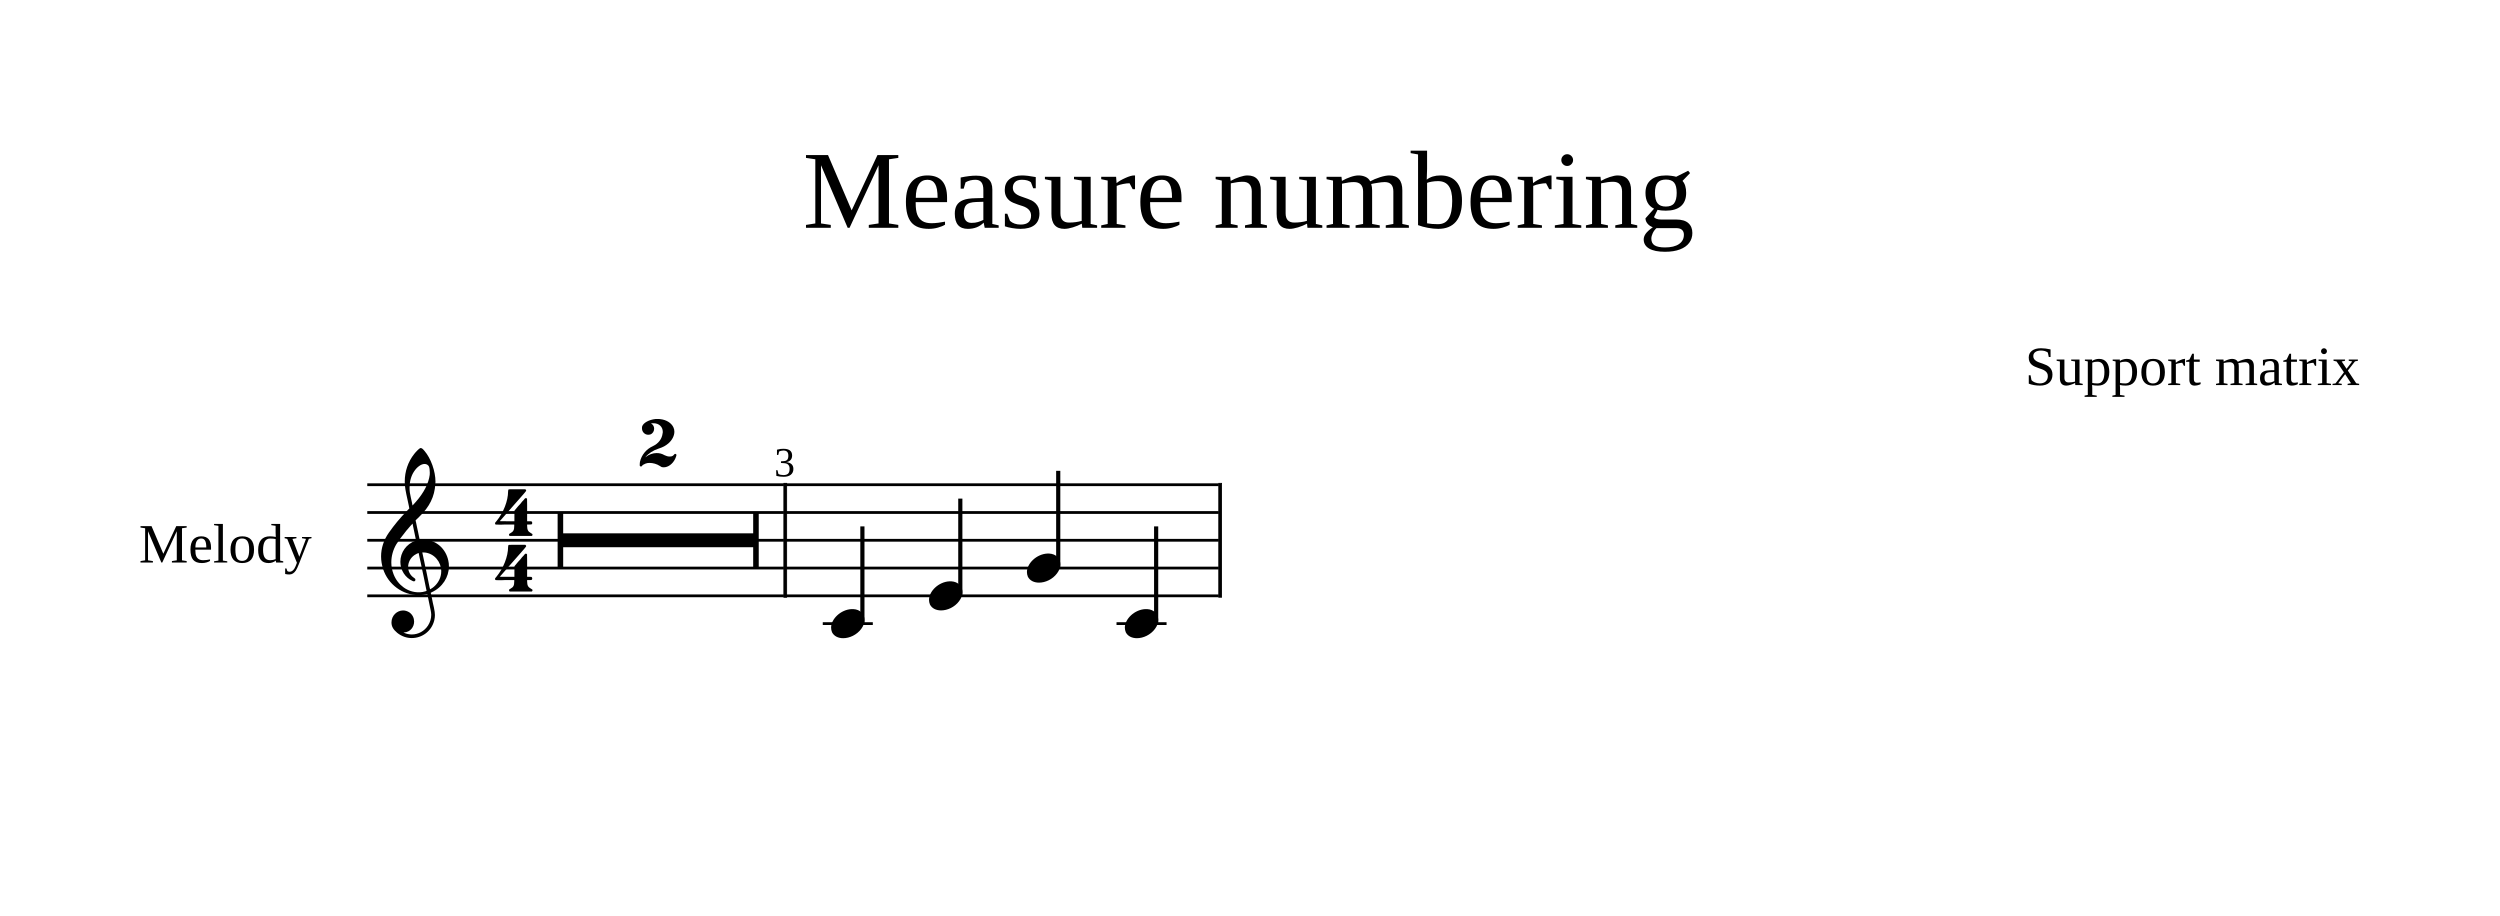
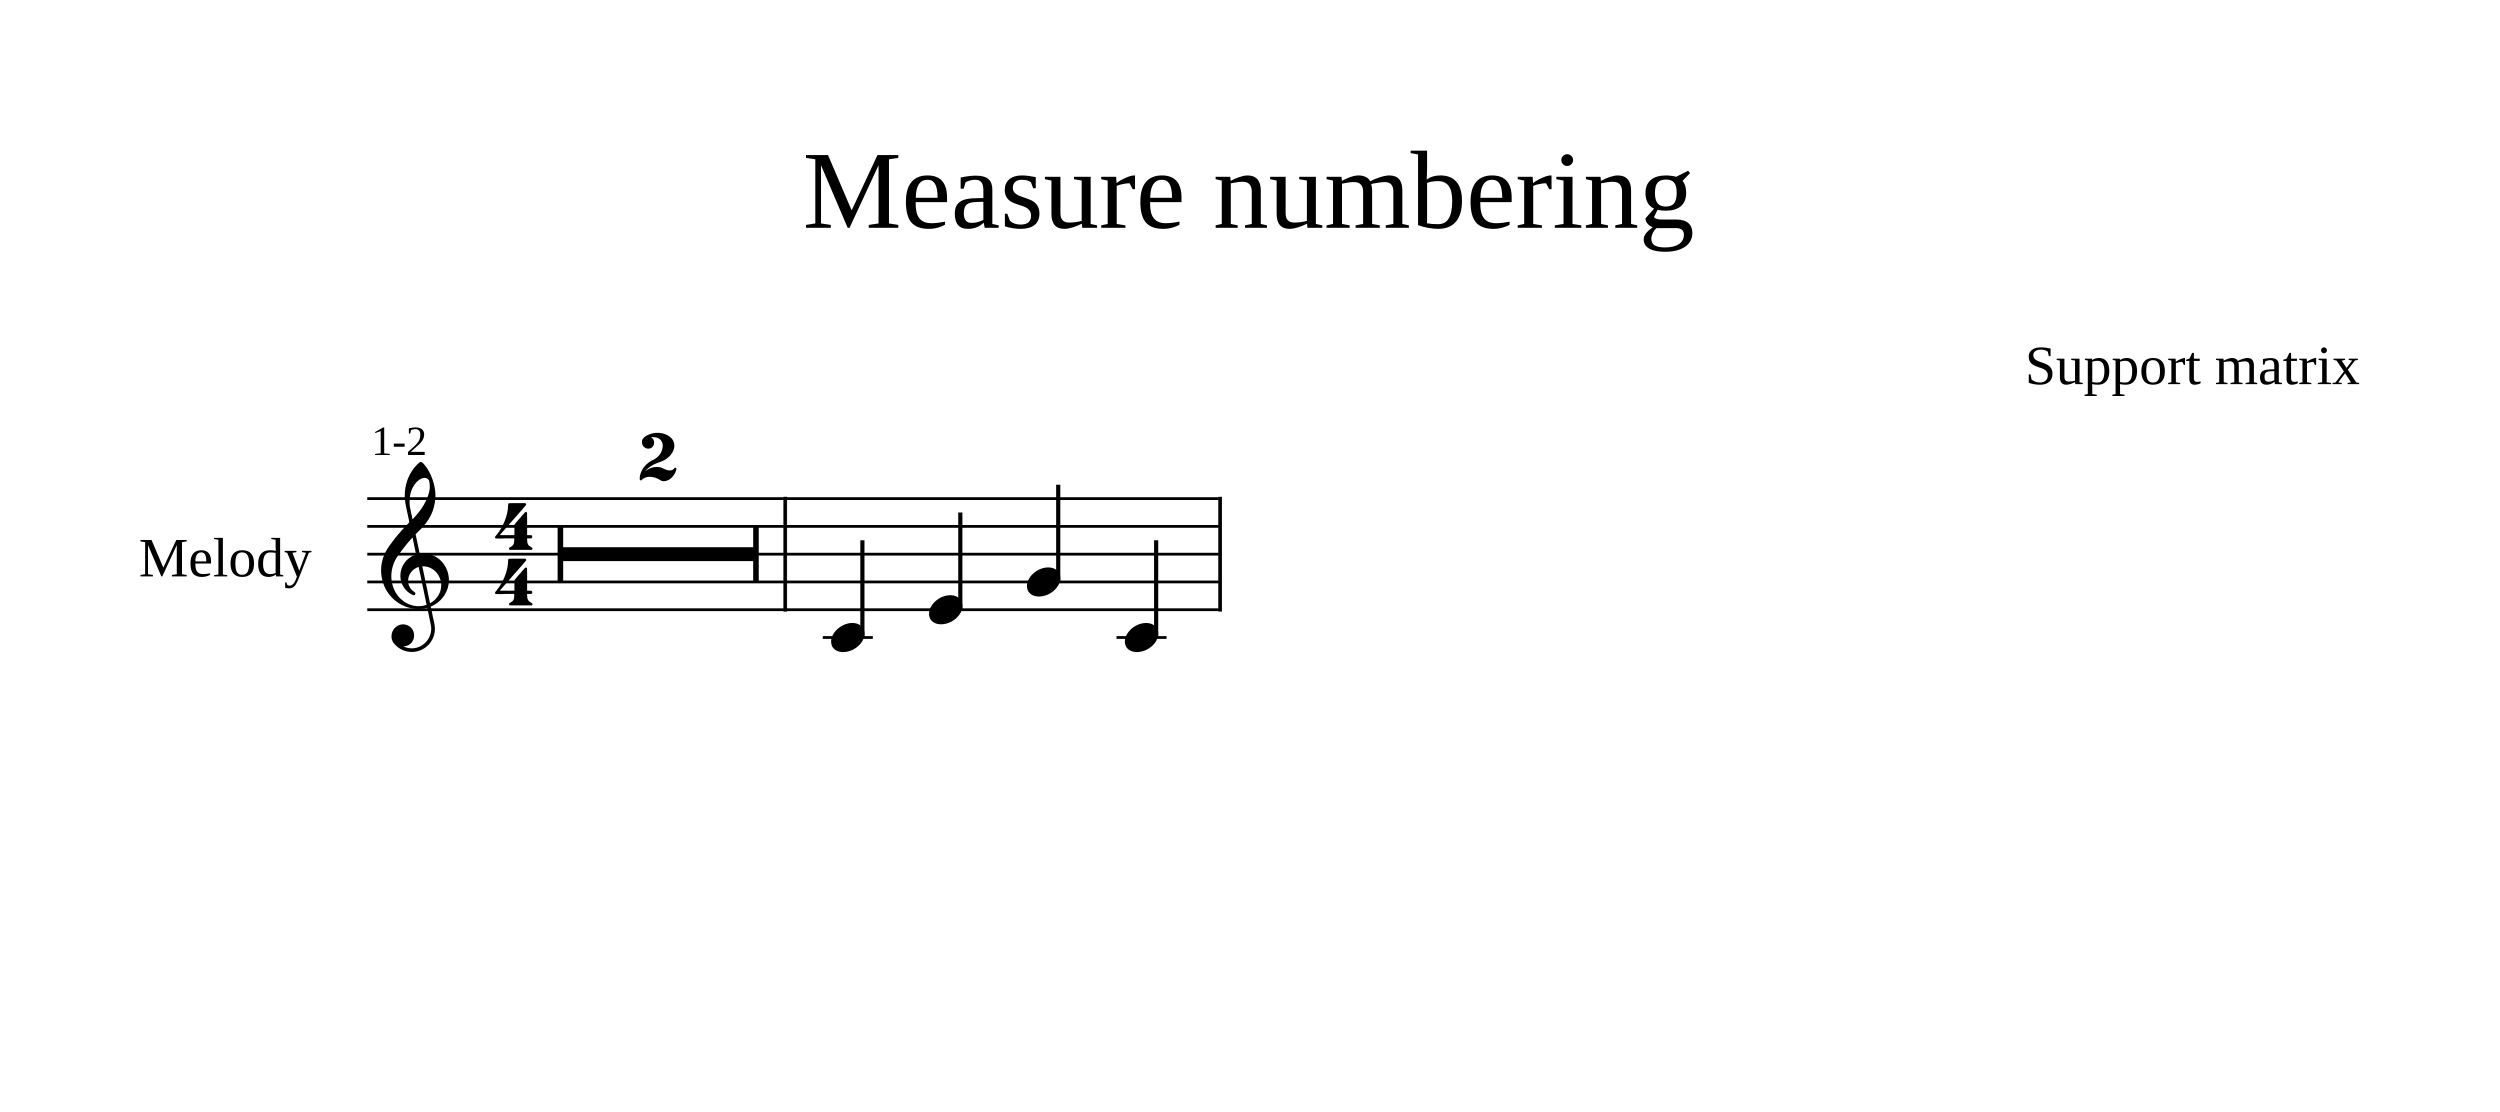
- <svg xmlns="http://www.w3.org/2000/svg" id="osmdSvgPage1" width="900" height="329.5" viewBox="0 0 900 329.5" style="background-color: rgb(255, 255, 255);">
+ <svg xmlns="http://www.w3.org/2000/svg" id="osmdSvgPage1" width="900" height="400" viewBox="0 0 900 400" style="background-color: rgb(255, 255, 255);">
  <g class="staffline" id="Melody0-1">
    <g class="vf-measure multi" id="1">
-       <path stroke-width="1" fill="none" stroke="#000000" stroke-dasharray="none" d="M132.217 174.5L282.195 174.5" />
-       <path stroke-width="1" fill="none" stroke="#000000" stroke-dasharray="none" d="M132.217 184.5L282.195 184.5" />
-       <path stroke-width="1" fill="none" stroke="#000000" stroke-dasharray="none" d="M132.217 194.5L282.195 194.5" />
-       <path stroke-width="1" fill="none" stroke="#000000" stroke-dasharray="none" d="M132.217 204.5L282.195 204.5" />
-       <path stroke-width="1" fill="none" stroke="#000000" stroke-dasharray="none" d="M132.217 214.5L282.195 214.5" />
-       <rect stroke-width="0.3" fill="#000000" stroke="#000000" stroke-dasharray="none" x="282.195" y="174" width="1" height="41" />
+       <path stroke-width="1" fill="none" stroke="#000000" stroke-dasharray="none" d="M132.217 179.5L282.195 179.5" />
+       <path stroke-width="1" fill="none" stroke="#000000" stroke-dasharray="none" d="M132.217 189.5L282.195 189.5" />
+       <path stroke-width="1" fill="none" stroke="#000000" stroke-dasharray="none" d="M132.217 199.5L282.195 199.5" />
+       <path stroke-width="1" fill="none" stroke="#000000" stroke-dasharray="none" d="M132.217 209.5L282.195 209.5" />
+       <path stroke-width="1" fill="none" stroke="#000000" stroke-dasharray="none" d="M132.217 219.5L282.195 219.5" />
+       <rect stroke-width="0.3" fill="#000000" stroke="#000000" stroke-dasharray="none" x="282.195" y="179" width="1" height="41" />
      <g class="vf-clef">
-         <path stroke-width="0.3" fill="#000000" stroke="none" stroke-dasharray="none" d="M151.271 161.329C151.329 161.3,151.386 161.3,151.473 161.3C151.818 161.3,152.222 161.588,152.798 162.308C155.13 164.986,156.772 169.652,156.772 173.454C156.772 173.742,156.714 173.972,156.714 174.26C156.455 178.782,154.612 182.497,150.954 186.01L149.975 186.961L149.63 187.335L149.63 187.45L149.831 188.314L150.148 189.87L150.465 191.31C150.897 193.268,151.07 194.276,151.07 194.276C151.07 194.276,151.07 194.276,151.07 194.276C151.07 194.276,151.185 194.276,151.329 194.247C151.473 194.247,151.934 194.19,152.423 194.19C152.769 194.19,153.114 194.247,153.287 194.247C157.348 194.766,160.487 197.674,161.38 201.764C161.553 202.426,161.61 203.146,161.61 203.866C161.61 207.754,159.278 211.47,155.39 213.226C155.159 213.37,155.073 213.399,155.073 213.399L155.073 213.428C155.073 213.428,155.246 214.09,155.39 214.839L155.822 217.028L156.225 218.785C156.455 219.908,156.57 220.714,156.57 221.434C156.57 222.068,156.484 222.644,156.34 223.306C155.361 227.31,151.876 229.7,148.247 229.7C146.462 229.7,144.618 229.124,143.006 227.828C141.566 226.618,140.932 225.524,140.932 224.084C140.932 221.55,142.977 219.764,145.108 219.764C145.857 219.764,146.606 219.994,147.326 220.426C148.535 221.262,149.082 222.529,149.082 223.767C149.082 225.668,147.758 227.54,145.482 227.684L145.252 227.684L145.425 227.799C146.375 228.202,147.326 228.404,148.247 228.404C150.58 228.404,152.769 227.223,154.094 225.178C154.842 224.026,155.246 222.673,155.246 221.319C155.246 220.801,155.159 220.282,155.044 219.706C155.044 219.649,154.958 219.188,154.842 218.756C154.209 215.646,153.834 213.831,153.834 213.831C153.834 213.831,153.834 213.831,153.834 213.831C153.777 213.831,153.662 213.831,153.575 213.889C153.287 213.946,152.682 214.09,152.423 214.119C151.79 214.206,151.185 214.234,150.609 214.234C144.964 214.234,139.722 210.433,137.908 204.817C137.447 203.319,137.188 201.822,137.188 200.324C137.188 197.329,138.138 194.391,139.982 191.77C141.998 188.919,144.014 186.471,146.49 183.937L147.354 183.044L147.153 181.978L146.778 180.222L146.289 177.975C146.145 177.14,145.972 176.334,145.943 176.161C145.799 175.21,145.713 174.289,145.713 173.338C145.713 169.71,146.894 166.225,149.111 163.431C149.774 162.567,150.954 161.415,151.271 161.329M153.028 167.031C152.97 167.031,152.884 167.031,152.798 167.031C151.617 167.031,150.09 168.126,149.054 169.738C147.988 171.322,147.441 173.425,147.441 175.585C147.441 176.161,147.47 176.766,147.556 177.37C147.642 177.802,147.671 178.09,147.902 179.127L148.305 180.942C148.42 181.489,148.506 181.921,148.506 181.978L148.506 181.978C148.535 181.978,149.428 180.999,149.716 180.654C152.596 177.399,154.324 173.972,154.698 170.948C154.727 170.66,154.727 170.43,154.727 170.142C154.727 169.249,154.612 168.385,154.41 167.924C154.18 167.463,153.662 167.089,153.028 167.031M148.679 189.294C148.622 188.89,148.535 188.574,148.535 188.516C148.535 188.516,148.535 188.516,148.506 188.516C148.449 188.516,147.21 189.956,146.346 190.964C144.878 192.75,143.322 194.881,142.689 195.918C141.479 197.962,140.874 200.238,140.874 202.484C140.874 203.953,141.162 205.364,141.681 206.718C143.236 210.721,146.807 213.226,150.695 213.226C151.156 213.226,151.674 213.198,152.164 213.111C152.798 212.996,153.575 212.766,153.575 212.679L153.575 212.679C153.575 212.679,153.518 212.391,153.431 212.074L152.596 207.956L151.934 204.874L151.502 202.743L151.041 200.67C150.81 199.431,150.724 199.114,150.724 199.114C150.724 199.114,150.724 199.086,150.695 199.086C150.522 199.086,149.601 199.546,149.198 199.834C147.7 200.871,146.922 202.513,146.922 204.126C146.922 205.652,147.671 207.178,149.111 208.071C149.428 208.273,149.543 208.446,149.543 208.647C149.543 208.676,149.543 208.762,149.543 208.791C149.486 209.137,149.284 209.281,148.996 209.281C148.881 209.281,148.737 209.252,148.564 209.166C145.914 208.014,144.129 205.278,144.129 202.282L144.129 202.282C144.129 198.826,146.289 195.831,149.601 194.65L149.774 194.593L149.486 193.153L148.679 189.294M152.999 198.913C152.769 198.884,152.538 198.884,152.366 198.884C152.308 198.884,152.222 198.884,152.164 198.884L152.02 198.884L152.135 199.402L152.74 202.225L153.114 204.068L153.518 205.882L154.324 209.886L154.641 211.412C154.756 211.815,154.814 212.161,154.842 212.161C154.842 212.161,154.842 212.161,154.842 212.161C154.871 212.161,155.361 211.873,155.678 211.642C157.146 210.606,158.241 208.993,158.644 207.322C158.788 206.775,158.846 206.199,158.846 205.652C158.846 202.311,156.369 199.287,152.999 198.913" />
+         <path stroke-width="0.3" fill="#000000" stroke="none" stroke-dasharray="none" d="M151.271 166.329C151.329 166.3,151.386 166.3,151.473 166.3C151.818 166.3,152.222 166.588,152.798 167.308C155.13 169.986,156.772 174.652,156.772 178.454C156.772 178.742,156.714 178.972,156.714 179.26C156.455 183.782,154.612 187.497,150.954 191.01L149.975 191.961L149.63 192.335L149.63 192.45L149.831 193.314L150.148 194.87L150.465 196.31C150.897 198.268,151.07 199.276,151.07 199.276C151.07 199.276,151.07 199.276,151.07 199.276C151.07 199.276,151.185 199.276,151.329 199.247C151.473 199.247,151.934 199.19,152.423 199.19C152.769 199.19,153.114 199.247,153.287 199.247C157.348 199.766,160.487 202.674,161.38 206.764C161.553 207.426,161.61 208.146,161.61 208.866C161.61 212.754,159.278 216.47,155.39 218.226C155.159 218.37,155.073 218.399,155.073 218.399L155.073 218.428C155.073 218.428,155.246 219.09,155.39 219.839L155.822 222.028L156.225 223.785C156.455 224.908,156.57 225.714,156.57 226.434C156.57 227.068,156.484 227.644,156.34 228.306C155.361 232.31,151.876 234.7,148.247 234.7C146.462 234.7,144.618 234.124,143.006 232.828C141.566 231.618,140.932 230.524,140.932 229.084C140.932 226.55,142.977 224.764,145.108 224.764C145.857 224.764,146.606 224.994,147.326 225.426C148.535 226.262,149.082 227.529,149.082 228.767C149.082 230.668,147.758 232.54,145.482 232.684L145.252 232.684L145.425 232.799C146.375 233.202,147.326 233.404,148.247 233.404C150.58 233.404,152.769 232.223,154.094 230.178C154.842 229.026,155.246 227.673,155.246 226.319C155.246 225.801,155.159 225.282,155.044 224.706C155.044 224.649,154.958 224.188,154.842 223.756C154.209 220.646,153.834 218.831,153.834 218.831C153.834 218.831,153.834 218.831,153.834 218.831C153.777 218.831,153.662 218.831,153.575 218.889C153.287 218.946,152.682 219.09,152.423 219.119C151.79 219.206,151.185 219.234,150.609 219.234C144.964 219.234,139.722 215.433,137.908 209.817C137.447 208.319,137.188 206.822,137.188 205.324C137.188 202.329,138.138 199.391,139.982 196.77C141.998 193.919,144.014 191.471,146.49 188.937L147.354 188.044L147.153 186.978L146.778 185.222L146.289 182.975C146.145 182.14,145.972 181.334,145.943 181.161C145.799 180.21,145.713 179.289,145.713 178.338C145.713 174.71,146.894 171.225,149.111 168.431C149.774 167.567,150.954 166.415,151.271 166.329M153.028 172.031C152.97 172.031,152.884 172.031,152.798 172.031C151.617 172.031,150.09 173.126,149.054 174.738C147.988 176.322,147.441 178.425,147.441 180.585C147.441 181.161,147.47 181.766,147.556 182.37C147.642 182.802,147.671 183.09,147.902 184.127L148.305 185.942C148.42 186.489,148.506 186.921,148.506 186.978L148.506 186.978C148.535 186.978,149.428 185.999,149.716 185.654C152.596 182.399,154.324 178.972,154.698 175.948C154.727 175.66,154.727 175.43,154.727 175.142C154.727 174.249,154.612 173.385,154.41 172.924C154.18 172.463,153.662 172.089,153.028 172.031M148.679 194.294C148.622 193.89,148.535 193.574,148.535 193.516C148.535 193.516,148.535 193.516,148.506 193.516C148.449 193.516,147.21 194.956,146.346 195.964C144.878 197.75,143.322 199.881,142.689 200.918C141.479 202.962,140.874 205.238,140.874 207.484C140.874 208.953,141.162 210.364,141.681 211.718C143.236 215.721,146.807 218.226,150.695 218.226C151.156 218.226,151.674 218.198,152.164 218.111C152.798 217.996,153.575 217.766,153.575 217.679L153.575 217.679C153.575 217.679,153.518 217.391,153.431 217.074L152.596 212.956L151.934 209.874L151.502 207.743L151.041 205.67C150.81 204.431,150.724 204.114,150.724 204.114C150.724 204.114,150.724 204.086,150.695 204.086C150.522 204.086,149.601 204.546,149.198 204.834C147.7 205.871,146.922 207.513,146.922 209.126C146.922 210.652,147.671 212.178,149.111 213.071C149.428 213.273,149.543 213.446,149.543 213.647C149.543 213.676,149.543 213.762,149.543 213.791C149.486 214.137,149.284 214.281,148.996 214.281C148.881 214.281,148.737 214.252,148.564 214.166C145.914 213.014,144.129 210.278,144.129 207.282L144.129 207.282C144.129 203.826,146.289 200.831,149.601 199.65L149.774 199.593L149.486 198.153L148.679 194.294M152.999 203.913C152.769 203.884,152.538 203.884,152.366 203.884C152.308 203.884,152.222 203.884,152.164 203.884L152.02 203.884L152.135 204.402L152.74 207.225L153.114 209.068L153.518 210.882L154.324 214.886L154.641 216.412C154.756 216.815,154.814 217.161,154.842 217.161C154.842 217.161,154.842 217.161,154.842 217.161C154.871 217.161,155.361 216.873,155.678 216.642C157.146 215.606,158.241 213.993,158.644 212.322C158.788 211.775,158.846 211.199,158.846 210.652C158.846 207.311,156.369 204.287,152.999 203.913" />
      </g>
      <g class="vf-timesignature">
-         <path stroke-width="0.3" fill="#000000" stroke="none" stroke-dasharray="none" d="M183.228 176.154C183.257 176.126,183.66 176.126,184.898 176.126C185.273 176.126,185.676 176.126,186.194 176.126L189.103 176.126L189.19 176.212C189.334 176.298,189.42 176.442,189.42 176.558C189.42 176.73,189.334 176.846,189.218 176.961C189.19 177.047,188.93 177.278,188.758 177.537L187.231 179.294L185.273 181.511L184.236 182.692L182.681 184.478L180.636 186.81C180.29 187.242,179.916 187.588,179.916 187.588C179.916 187.588,179.916 187.588,179.916 187.588C179.916 187.646,180.175 187.646,182.566 187.646L185.186 187.646L185.186 185.774C185.186 183.873,185.186 183.844,185.215 183.815C185.273 183.729,185.532 183.412,186.54 182.231L186.943 181.799L187.346 181.367L187.951 180.59L188.585 179.927L188.902 179.524C189.017 179.351,189.19 179.322,189.334 179.322C189.506 179.322,189.65 179.409,189.737 179.553C189.766 179.639,189.766 179.697,189.766 181.828C189.766 182.318,189.766 182.922,189.766 183.642L189.766 187.646L190.486 187.646C191.148 187.646,191.177 187.646,191.263 187.674C191.494 187.761,191.609 187.991,191.609 188.25C191.609 188.394,191.58 188.567,191.465 188.682C191.292 188.826,191.263 188.826,190.486 188.826L189.766 188.826L189.766 189.316C189.794 190.785,190.082 191.361,191.206 191.966C191.609 192.167,191.695 192.225,191.695 192.513C191.695 192.714,191.638 192.801,191.494 192.916L191.407 192.945L187.462 192.945L183.545 192.945L183.458 192.916C183.286 192.801,183.257 192.714,183.257 192.513C183.257 192.225,183.286 192.167,183.718 191.966C184.841 191.361,185.129 190.785,185.129 189.316L185.129 188.826L181.817 188.826C181.212 188.884,180.722 188.884,180.319 188.884C178.505 188.884,178.476 188.826,178.447 188.826C178.274 188.769,178.217 188.596,178.217 188.394C178.217 188.394,178.217 188.394,178.217 188.394C178.217 188.193,178.217 188.193,178.793 187.53C181.212 184.593,182.911 180.33,182.911 176.932C182.911 176.414,182.998 176.241,183.228 176.154M184.956 194.529L184.985 194.529L184.898 194.529L184.956 194.529M184.956 175.118L184.985 175.118L184.898 175.118L184.956 175.118" />
-         <path stroke-width="0.3" fill="#000000" stroke="none" stroke-dasharray="none" d="M183.228 196.154C183.257 196.126,183.66 196.126,184.898 196.126C185.273 196.126,185.676 196.126,186.194 196.126L189.103 196.126L189.19 196.212C189.334 196.298,189.42 196.442,189.42 196.558C189.42 196.73,189.334 196.846,189.218 196.961C189.19 197.047,188.93 197.278,188.758 197.537L187.231 199.294L185.273 201.511L184.236 202.692L182.681 204.478L180.636 206.81C180.29 207.242,179.916 207.588,179.916 207.588C179.916 207.588,179.916 207.588,179.916 207.588C179.916 207.646,180.175 207.646,182.566 207.646L185.186 207.646L185.186 205.774C185.186 203.873,185.186 203.844,185.215 203.815C185.273 203.729,185.532 203.412,186.54 202.231L186.943 201.799L187.346 201.367L187.951 200.59L188.585 199.927L188.902 199.524C189.017 199.351,189.19 199.322,189.334 199.322C189.506 199.322,189.65 199.409,189.737 199.553C189.766 199.639,189.766 199.697,189.766 201.828C189.766 202.318,189.766 202.922,189.766 203.642L189.766 207.646L190.486 207.646C191.148 207.646,191.177 207.646,191.263 207.674C191.494 207.761,191.609 207.991,191.609 208.25C191.609 208.394,191.58 208.567,191.465 208.682C191.292 208.826,191.263 208.826,190.486 208.826L189.766 208.826L189.766 209.316C189.794 210.785,190.082 211.361,191.206 211.966C191.609 212.167,191.695 212.225,191.695 212.513C191.695 212.714,191.638 212.801,191.494 212.916L191.407 212.945L187.462 212.945L183.545 212.945L183.458 212.916C183.286 212.801,183.257 212.714,183.257 212.513C183.257 212.225,183.286 212.167,183.718 211.966C184.841 211.361,185.129 210.785,185.129 209.316L185.129 208.826L181.817 208.826C181.212 208.884,180.722 208.884,180.319 208.884C178.505 208.884,178.476 208.826,178.447 208.826C178.274 208.769,178.217 208.596,178.217 208.394C178.217 208.394,178.217 208.394,178.217 208.394C178.217 208.193,178.217 208.193,178.793 207.53C181.212 204.593,182.911 200.33,182.911 196.932C182.911 196.414,182.998 196.241,183.228 196.154M184.956 214.529L184.985 214.529L184.898 214.529L184.956 214.529M184.956 195.118L184.985 195.118L184.898 195.118L184.956 195.118" />
+         <path stroke-width="0.3" fill="#000000" stroke="none" stroke-dasharray="none" d="M183.228 181.154C183.257 181.126,183.66 181.126,184.898 181.126C185.273 181.126,185.676 181.126,186.194 181.126L189.103 181.126L189.19 181.212C189.334 181.298,189.42 181.442,189.42 181.558C189.42 181.73,189.334 181.846,189.218 181.961C189.19 182.047,188.93 182.278,188.758 182.537L187.231 184.294L185.273 186.511L184.236 187.692L182.681 189.478L180.636 191.81C180.29 192.242,179.916 192.588,179.916 192.588C179.916 192.588,179.916 192.588,179.916 192.588C179.916 192.646,180.175 192.646,182.566 192.646L185.186 192.646L185.186 190.774C185.186 188.873,185.186 188.844,185.215 188.815C185.273 188.729,185.532 188.412,186.54 187.231L186.943 186.799L187.346 186.367L187.951 185.59L188.585 184.927L188.902 184.524C189.017 184.351,189.19 184.322,189.334 184.322C189.506 184.322,189.65 184.409,189.737 184.553C189.766 184.639,189.766 184.697,189.766 186.828C189.766 187.318,189.766 187.922,189.766 188.642L189.766 192.646L190.486 192.646C191.148 192.646,191.177 192.646,191.263 192.674C191.494 192.761,191.609 192.991,191.609 193.25C191.609 193.394,191.58 193.567,191.465 193.682C191.292 193.826,191.263 193.826,190.486 193.826L189.766 193.826L189.766 194.316C189.794 195.785,190.082 196.361,191.206 196.966C191.609 197.167,191.695 197.225,191.695 197.513C191.695 197.714,191.638 197.801,191.494 197.916L191.407 197.945L187.462 197.945L183.545 197.945L183.458 197.916C183.286 197.801,183.257 197.714,183.257 197.513C183.257 197.225,183.286 197.167,183.718 196.966C184.841 196.361,185.129 195.785,185.129 194.316L185.129 193.826L181.817 193.826C181.212 193.884,180.722 193.884,180.319 193.884C178.505 193.884,178.476 193.826,178.447 193.826C178.274 193.769,178.217 193.596,178.217 193.394C178.217 193.394,178.217 193.394,178.217 193.394C178.217 193.193,178.217 193.193,178.793 192.53C181.212 189.593,182.911 185.33,182.911 181.932C182.911 181.414,182.998 181.241,183.228 181.154M184.956 199.529L184.985 199.529L184.898 199.529L184.956 199.529M184.956 180.118L184.985 180.118L184.898 180.118L184.956 180.118" />
+         <path stroke-width="0.3" fill="#000000" stroke="none" stroke-dasharray="none" d="M183.228 201.154C183.257 201.126,183.66 201.126,184.898 201.126C185.273 201.126,185.676 201.126,186.194 201.126L189.103 201.126L189.19 201.212C189.334 201.298,189.42 201.442,189.42 201.558C189.42 201.73,189.334 201.846,189.218 201.961C189.19 202.047,188.93 202.278,188.758 202.537L187.231 204.294L185.273 206.511L184.236 207.692L182.681 209.478L180.636 211.81C180.29 212.242,179.916 212.588,179.916 212.588C179.916 212.588,179.916 212.588,179.916 212.588C179.916 212.646,180.175 212.646,182.566 212.646L185.186 212.646L185.186 210.774C185.186 208.873,185.186 208.844,185.215 208.815C185.273 208.729,185.532 208.412,186.54 207.231L186.943 206.799L187.346 206.367L187.951 205.59L188.585 204.927L188.902 204.524C189.017 204.351,189.19 204.322,189.334 204.322C189.506 204.322,189.65 204.409,189.737 204.553C189.766 204.639,189.766 204.697,189.766 206.828C189.766 207.318,189.766 207.922,189.766 208.642L189.766 212.646L190.486 212.646C191.148 212.646,191.177 212.646,191.263 212.674C191.494 212.761,191.609 212.991,191.609 213.25C191.609 213.394,191.58 213.567,191.465 213.682C191.292 213.826,191.263 213.826,190.486 213.826L189.766 213.826L189.766 214.316C189.794 215.785,190.082 216.361,191.206 216.966C191.609 217.167,191.695 217.225,191.695 217.513C191.695 217.714,191.638 217.801,191.494 217.916L191.407 217.945L187.462 217.945L183.545 217.945L183.458 217.916C183.286 217.801,183.257 217.714,183.257 217.513C183.257 217.225,183.286 217.167,183.718 216.966C184.841 216.361,185.129 215.785,185.129 214.316L185.129 213.826L181.817 213.826C181.212 213.884,180.722 213.884,180.319 213.884C178.505 213.884,178.476 213.826,178.447 213.826C178.274 213.769,178.217 213.596,178.217 213.394C178.217 213.394,178.217 213.394,178.217 213.394C178.217 213.193,178.217 213.193,178.793 212.53C181.212 209.593,182.911 205.33,182.911 201.932C182.911 201.414,182.998 201.241,183.228 201.154M184.956 219.529L184.985 219.529L184.898 219.529L184.956 219.529M184.956 200.118L184.985 200.118L184.898 200.118L184.956 200.118" />
      </g>
      <g class="vf-multirest">
-         <path stroke-width="0.3" fill="#000000" stroke="none" stroke-dasharray="none" d="M200.745 184.5L202.745 184.5L202.745 192L271.145 192L271.145 184.5L273.145 184.5L273.145 204.5L271.145 204.5L271.145 197L202.745 197L202.745 204.5L200.745 204.5Z" />
+         <path stroke-width="0.3" fill="#000000" stroke="none" stroke-dasharray="none" d="M200.745 189.5L202.745 189.5L202.745 197L271.145 197L271.145 189.5L273.145 189.5L273.145 209.5L271.145 209.5L271.145 202L202.745 202L202.745 209.5L200.745 209.5Z" />
        <g class="vf-timesignature">
-           <path stroke-width="0.3" fill="#000000" stroke="none" stroke-dasharray="none" d="M236.009 150.838C236.124 150.838,236.326 150.838,236.556 150.838C237.017 150.838,237.622 150.838,237.766 150.895C239.926 151.154,241.654 152.249,242.403 153.775C242.662 154.294,242.777 154.841,242.777 155.417C242.777 156.828,242 158.441,240.588 159.65C239.609 160.486,238.63 161.004,237.104 161.494C235.116 162.127,233.417 163.25,232.323 164.604C232.323 164.604,232.323 164.633,232.323 164.633C232.323 164.633,232.323 164.633,232.323 164.633C232.323 164.633,232.409 164.604,232.467 164.518C233.561 163.625,235.03 163.106,236.355 163.106C237.449 163.106,238.227 163.308,239.264 163.884C239.897 164.201,240.473 164.345,241.02 164.345C241.251 164.345,241.481 164.345,241.74 164.287C242.115 164.201,242.518 163.913,242.662 163.682C242.748 163.481,242.892 163.394,243.065 163.394C243.296 163.394,243.526 163.567,243.526 163.826C243.526 164.028,243.267 164.748,243.036 165.238C242.115 167.081,240.502 168.233,238.947 168.233C238.832 168.233,238.745 168.233,238.63 168.204C238.227 168.204,238.054 168.089,237.536 167.743C236.441 167.023,235.059 166.649,233.849 166.649C233.331 166.649,232.87 166.706,232.438 166.879C231.862 167.081,231.315 167.426,231.142 167.686C231.056 167.887,230.912 167.945,230.739 167.945C230.595 167.945,230.451 167.887,230.364 167.714L230.307 167.628L230.307 167.225C230.307 166.879,230.336 166.764,230.336 166.649C230.364 166.562,230.393 166.39,230.393 166.246C230.912 163.826,232.668 161.666,235.059 160.601C237.017 159.679,238.313 158.038,238.544 155.964C238.601 155.791,238.601 155.647,238.601 155.474C238.601 153.631,237.219 152.364,235.26 152.364C235.116 152.364,234.944 152.364,234.8 152.364C234.512 152.393,234.425 152.393,234.425 152.45C234.425 152.45,234.425 152.479,234.512 152.537C235.174 152.911,235.491 153.631,235.491 154.322C235.491 155.215,235.03 156.05,234.137 156.396C233.849 156.482,233.561 156.511,233.331 156.511C232.121 156.511,231.113 155.474,231.113 154.236C231.113 154.006,231.113 153.775,231.171 153.516C231.603 152.191,233.648 151.097,236.009 150.838M236.902 169.529L236.96 169.529L236.873 169.529L236.902 169.529M236.902 150.118L236.96 150.118L236.873 150.118L236.902 150.118" />
+           <path stroke-width="0.3" fill="#000000" stroke="none" stroke-dasharray="none" d="M236.009 155.838C236.124 155.838,236.326 155.838,236.556 155.838C237.017 155.838,237.622 155.838,237.766 155.895C239.926 156.154,241.654 157.249,242.403 158.775C242.662 159.294,242.777 159.841,242.777 160.417C242.777 161.828,242 163.441,240.588 164.65C239.609 165.486,238.63 166.004,237.104 166.494C235.116 167.127,233.417 168.25,232.323 169.604C232.323 169.604,232.323 169.633,232.323 169.633C232.323 169.633,232.323 169.633,232.323 169.633C232.323 169.633,232.409 169.604,232.467 169.518C233.561 168.625,235.03 168.106,236.355 168.106C237.449 168.106,238.227 168.308,239.264 168.884C239.897 169.201,240.473 169.345,241.02 169.345C241.251 169.345,241.481 169.345,241.74 169.287C242.115 169.201,242.518 168.913,242.662 168.682C242.748 168.481,242.892 168.394,243.065 168.394C243.296 168.394,243.526 168.567,243.526 168.826C243.526 169.028,243.267 169.748,243.036 170.238C242.115 172.081,240.502 173.233,238.947 173.233C238.832 173.233,238.745 173.233,238.63 173.204C238.227 173.204,238.054 173.089,237.536 172.743C236.441 172.023,235.059 171.649,233.849 171.649C233.331 171.649,232.87 171.706,232.438 171.879C231.862 172.081,231.315 172.426,231.142 172.686C231.056 172.887,230.912 172.945,230.739 172.945C230.595 172.945,230.451 172.887,230.364 172.714L230.307 172.628L230.307 172.225C230.307 171.879,230.336 171.764,230.336 171.649C230.364 171.562,230.393 171.39,230.393 171.246C230.912 168.826,232.668 166.666,235.059 165.601C237.017 164.679,238.313 163.038,238.544 160.964C238.601 160.791,238.601 160.647,238.601 160.474C238.601 158.631,237.219 157.364,235.26 157.364C235.116 157.364,234.944 157.364,234.8 157.364C234.512 157.393,234.425 157.393,234.425 157.45C234.425 157.45,234.425 157.479,234.512 157.537C235.174 157.911,235.491 158.631,235.491 159.322C235.491 160.215,235.03 161.05,234.137 161.396C233.849 161.482,233.561 161.511,233.331 161.511C232.121 161.511,231.113 160.474,231.113 159.236C231.113 159.006,231.113 158.775,231.171 158.516C231.603 157.191,233.648 156.097,236.009 155.838M236.902 174.529L236.96 174.529L236.873 174.529L236.902 174.529M236.902 155.118L236.96 155.118L236.873 155.118L236.902 155.118" />
        </g>
      </g>
    </g>
    <g class="vf-measure" id="3">
-       <path stroke-width="1" fill="none" stroke="#000000" stroke-dasharray="none" d="M282.195 174.5L438.762 174.5" />
-       <path stroke-width="1" fill="none" stroke="#000000" stroke-dasharray="none" d="M282.195 184.5L438.762 184.5" />
-       <path stroke-width="1" fill="none" stroke="#000000" stroke-dasharray="none" d="M282.195 194.5L438.762 194.5" />
-       <path stroke-width="1" fill="none" stroke="#000000" stroke-dasharray="none" d="M282.195 204.5L438.762 204.5" />
-       <path stroke-width="1" fill="none" stroke="#000000" stroke-dasharray="none" d="M282.195 214.5L438.762 214.5" />
-       <rect stroke-width="0.3" fill="#000000" stroke="#000000" stroke-dasharray="none" x="438.762" y="174" width="1" height="41" />
-       <g class="vf-ledgers" id="vf-auto1839ledgers">
-         <path stroke-width="1" fill="none" stroke="#000000" stroke-dasharray="none" d="M296.195 224.5L314.213 224.5" />
+       <path stroke-width="1" fill="none" stroke="#000000" stroke-dasharray="none" d="M282.195 179.5L438.762 179.5" />
+       <path stroke-width="1" fill="none" stroke="#000000" stroke-dasharray="none" d="M282.195 189.5L438.762 189.5" />
+       <path stroke-width="1" fill="none" stroke="#000000" stroke-dasharray="none" d="M282.195 199.5L438.762 199.5" />
+       <path stroke-width="1" fill="none" stroke="#000000" stroke-dasharray="none" d="M282.195 209.5L438.762 209.5" />
+       <path stroke-width="1" fill="none" stroke="#000000" stroke-dasharray="none" d="M282.195 219.5L438.762 219.5" />
+       <rect stroke-width="0.3" fill="#000000" stroke="#000000" stroke-dasharray="none" x="438.762" y="179" width="1" height="41" />
+       <g class="vf-ledgers" id="vf-auto1010ledgers">
+         <path stroke-width="1" fill="none" stroke="#000000" stroke-dasharray="none" d="M296.195 229.5L314.213 229.5" />
      </g>
-       <g class="vf-stavenote" id="vf-auto1839">
+       <g class="vf-stavenote" id="vf-auto1010">
        <g class="vf-note" pointer-events="bounding-box">
          <g class="vf-stem" pointer-events="bounding-box">
-             <path stroke-width="1.5" fill="none" stroke="#000000" stroke-dasharray="none" class="vf-stem" id="vf-auto1839-stem" d="M310.463 224.5L310.463 189.5" />
+             <path stroke-width="1.5" fill="none" stroke="#000000" stroke-dasharray="none" class="vf-stem" id="vf-auto1010-stem" d="M310.463 229.5L310.463 194.5" />
          </g>
          <g class="vf-notehead" pointer-events="bounding-box">
-             <path stroke-width="0.3" fill="#000000" stroke="none" stroke-dasharray="none" d="M306.552 219.277C306.664 219.277,306.833 219.277,306.861 219.277C306.861 219.277,306.889 219.277,306.889 219.277C306.889 219.277,307.058 219.277,307.198 219.277C309.725 219.418,311.213 221.074,311.213 223.152C311.213 224.163,310.876 225.314,310.034 226.409C308.434 228.572,305.822 229.751,303.548 229.751C301.779 229.751,300.262 229.049,299.532 227.617C299.308 227.055,299.195 226.522,299.195 225.932C299.195 222.871,302.621 219.474,306.552 219.277" />
+             <path stroke-width="0.3" fill="#000000" stroke="none" stroke-dasharray="none" d="M306.552 224.277C306.664 224.277,306.833 224.277,306.861 224.277C306.861 224.277,306.889 224.277,306.889 224.277C306.889 224.277,307.058 224.277,307.198 224.277C309.725 224.418,311.213 226.074,311.213 228.152C311.213 229.163,310.876 230.314,310.034 231.409C308.434 233.572,305.822 234.751,303.548 234.751C301.779 234.751,300.262 234.049,299.532 232.617C299.308 232.055,299.195 231.522,299.195 230.932C299.195 227.871,302.621 224.474,306.552 224.277" />
          </g>
        </g>
        <g class="vf-modifiers" />
      </g>
-       <g class="vf-stavenote" id="vf-auto1843">
+       <g class="vf-stavenote" id="vf-auto1015">
        <g class="vf-note" pointer-events="bounding-box">
          <g class="vf-stem" pointer-events="bounding-box">
-             <path stroke-width="1.5" fill="none" stroke="#000000" stroke-dasharray="none" class="vf-stem" id="vf-auto1843-stem" d="M345.713 214.5L345.713 179.5" />
+             <path stroke-width="1.5" fill="none" stroke="#000000" stroke-dasharray="none" class="vf-stem" id="vf-auto1015-stem" d="M345.713 219.5L345.713 184.5" />
          </g>
          <g class="vf-notehead" pointer-events="bounding-box">
-             <path stroke-width="0.3" fill="#000000" stroke="none" stroke-dasharray="none" d="M341.802 209.277C341.914 209.277,342.083 209.277,342.111 209.277C342.111 209.277,342.139 209.277,342.139 209.277C342.139 209.277,342.308 209.277,342.448 209.277C344.975 209.418,346.463 211.074,346.463 213.152C346.463 214.163,346.126 215.314,345.284 216.409C343.684 218.572,341.072 219.751,338.798 219.751C337.029 219.751,335.512 219.049,334.782 217.617C334.558 217.055,334.445 216.522,334.445 215.932C334.445 212.871,337.871 209.474,341.802 209.277" />
+             <path stroke-width="0.3" fill="#000000" stroke="none" stroke-dasharray="none" d="M341.802 214.277C341.914 214.277,342.083 214.277,342.111 214.277C342.111 214.277,342.139 214.277,342.139 214.277C342.139 214.277,342.308 214.277,342.448 214.277C344.975 214.418,346.463 216.074,346.463 218.152C346.463 219.163,346.126 220.314,345.284 221.409C343.684 223.572,341.072 224.751,338.798 224.751C337.029 224.751,335.512 224.049,334.782 222.617C334.558 222.055,334.445 221.522,334.445 220.932C334.445 217.871,337.871 214.474,341.802 214.277" />
          </g>
        </g>
        <g class="vf-modifiers" />
      </g>
-       <g class="vf-stavenote" id="vf-auto1847">
+       <g class="vf-stavenote" id="vf-auto1019">
        <g class="vf-note" pointer-events="bounding-box">
          <g class="vf-stem" pointer-events="bounding-box">
-             <path stroke-width="1.5" fill="none" stroke="#000000" stroke-dasharray="none" class="vf-stem" id="vf-auto1847-stem" d="M380.963 204.5L380.963 169.5" />
+             <path stroke-width="1.5" fill="none" stroke="#000000" stroke-dasharray="none" class="vf-stem" id="vf-auto1019-stem" d="M380.963 209.5L380.963 174.5" />
          </g>
          <g class="vf-notehead" pointer-events="bounding-box">
-             <path stroke-width="0.3" fill="#000000" stroke="none" stroke-dasharray="none" d="M377.052 199.277C377.164 199.277,377.333 199.277,377.361 199.277C377.361 199.277,377.389 199.277,377.389 199.277C377.389 199.277,377.558 199.277,377.698 199.277C380.225 199.418,381.713 201.074,381.713 203.152C381.713 204.163,381.376 205.314,380.534 206.409C378.934 208.572,376.322 209.751,374.048 209.751C372.279 209.751,370.762 209.049,370.032 207.617C369.808 207.055,369.695 206.522,369.695 205.932C369.695 202.871,373.121 199.474,377.052 199.277" />
+             <path stroke-width="0.3" fill="#000000" stroke="none" stroke-dasharray="none" d="M377.052 204.277C377.164 204.277,377.333 204.277,377.361 204.277C377.361 204.277,377.389 204.277,377.389 204.277C377.389 204.277,377.558 204.277,377.698 204.277C380.225 204.418,381.713 206.074,381.713 208.152C381.713 209.163,381.376 210.314,380.534 211.409C378.934 213.572,376.322 214.751,374.048 214.751C372.279 214.751,370.762 214.049,370.032 212.617C369.808 212.055,369.695 211.522,369.695 210.932C369.695 207.871,373.121 204.474,377.052 204.277" />
          </g>
        </g>
        <g class="vf-modifiers" />
      </g>
-       <g class="vf-ledgers" id="vf-auto1851ledgers">
-         <path stroke-width="1" fill="none" stroke="#000000" stroke-dasharray="none" d="M401.945 224.5L419.963 224.5" />
+       <g class="vf-ledgers" id="vf-auto1023ledgers">
+         <path stroke-width="1" fill="none" stroke="#000000" stroke-dasharray="none" d="M401.945 229.5L419.963 229.5" />
      </g>
-       <g class="vf-stavenote" id="vf-auto1851">
+       <g class="vf-stavenote" id="vf-auto1023">
        <g class="vf-note" pointer-events="bounding-box">
          <g class="vf-stem" pointer-events="bounding-box">
-             <path stroke-width="1.5" fill="none" stroke="#000000" stroke-dasharray="none" class="vf-stem" id="vf-auto1851-stem" d="M416.213 224.5L416.213 189.5" />
+             <path stroke-width="1.5" fill="none" stroke="#000000" stroke-dasharray="none" class="vf-stem" id="vf-auto1023-stem" d="M416.213 229.5L416.213 194.5" />
          </g>
          <g class="vf-notehead" pointer-events="bounding-box">
-             <path stroke-width="0.3" fill="#000000" stroke="none" stroke-dasharray="none" d="M412.302 219.277C412.414 219.277,412.583 219.277,412.611 219.277C412.611 219.277,412.639 219.277,412.639 219.277C412.639 219.277,412.808 219.277,412.948 219.277C415.475 219.418,416.963 221.074,416.963 223.152C416.963 224.163,416.626 225.314,415.784 226.409C414.184 228.572,411.572 229.751,409.298 229.751C407.529 229.751,406.012 229.049,405.282 227.617C405.058 227.055,404.945 226.522,404.945 225.932C404.945 222.871,408.371 219.474,412.302 219.277" />
+             <path stroke-width="0.3" fill="#000000" stroke="none" stroke-dasharray="none" d="M412.302 224.277C412.414 224.277,412.583 224.277,412.611 224.277C412.611 224.277,412.639 224.277,412.639 224.277C412.639 224.277,412.808 224.277,412.948 224.277C415.475 224.418,416.963 226.074,416.963 228.152C416.963 229.163,416.626 230.314,415.784 231.409C414.184 233.572,411.572 234.751,409.298 234.751C407.529 234.751,406.012 234.049,405.282 232.617C405.058 232.055,404.945 231.522,404.945 230.932C404.945 227.871,408.371 224.474,412.302 224.277" />
          </g>
        </g>
        <g class="vf-modifiers" />
      </g>
    </g>
  </g>
  <g class="vf-text">
-     <text stroke-width="0.3" fill="#000000" stroke="none" stroke-dasharray="none" font-family="Times New Roman" font-size="20px" font-weight="normal" font-style="normal" x="50" y="202.5">Melody</text>
+     <text stroke-width="0.3" fill="#000000" stroke="none" stroke-dasharray="none" font-family="Times New Roman" font-size="20px" font-weight="normal" font-style="normal" x="50" y="207.5">Melody</text>
  </g>
  <g class="vf-text measure-number">
-     <text stroke-width="0.3" fill="#000000" stroke="none" stroke-dasharray="none" font-family="Times New Roman" font-size="15px" font-weight="normal" font-style="normal" x="278.695" y="171.5">3</text>
+     <text stroke-width="0.3" fill="#000000" stroke="none" stroke-dasharray="none" font-family="Times New Roman" font-size="15px" font-weight="normal" font-style="normal" x="133.717" y="163.8">1-2</text>
  </g>
  <g class="vf-text">
    <text stroke-width="0.3" fill="#000000" stroke="none" stroke-dasharray="none" font-family="Times New Roman" font-size="40px" font-weight="normal" font-style="normal" x="289" y="82">Measure numbering</text>
  </g>
  <g class="vf-text">
-     <text stroke-width="0.3" fill="#000000" stroke="none" stroke-dasharray="none" font-family="Times New Roman" font-size="20px" font-weight="normal" font-style="normal" x="729" y="138.618">Support matrix</text>
+     <text stroke-width="0.3" fill="#000000" stroke="none" stroke-dasharray="none" font-family="Times New Roman" font-size="20px" font-weight="normal" font-style="normal" x="729" y="138.3">Support matrix</text>
  </g>
</svg>
